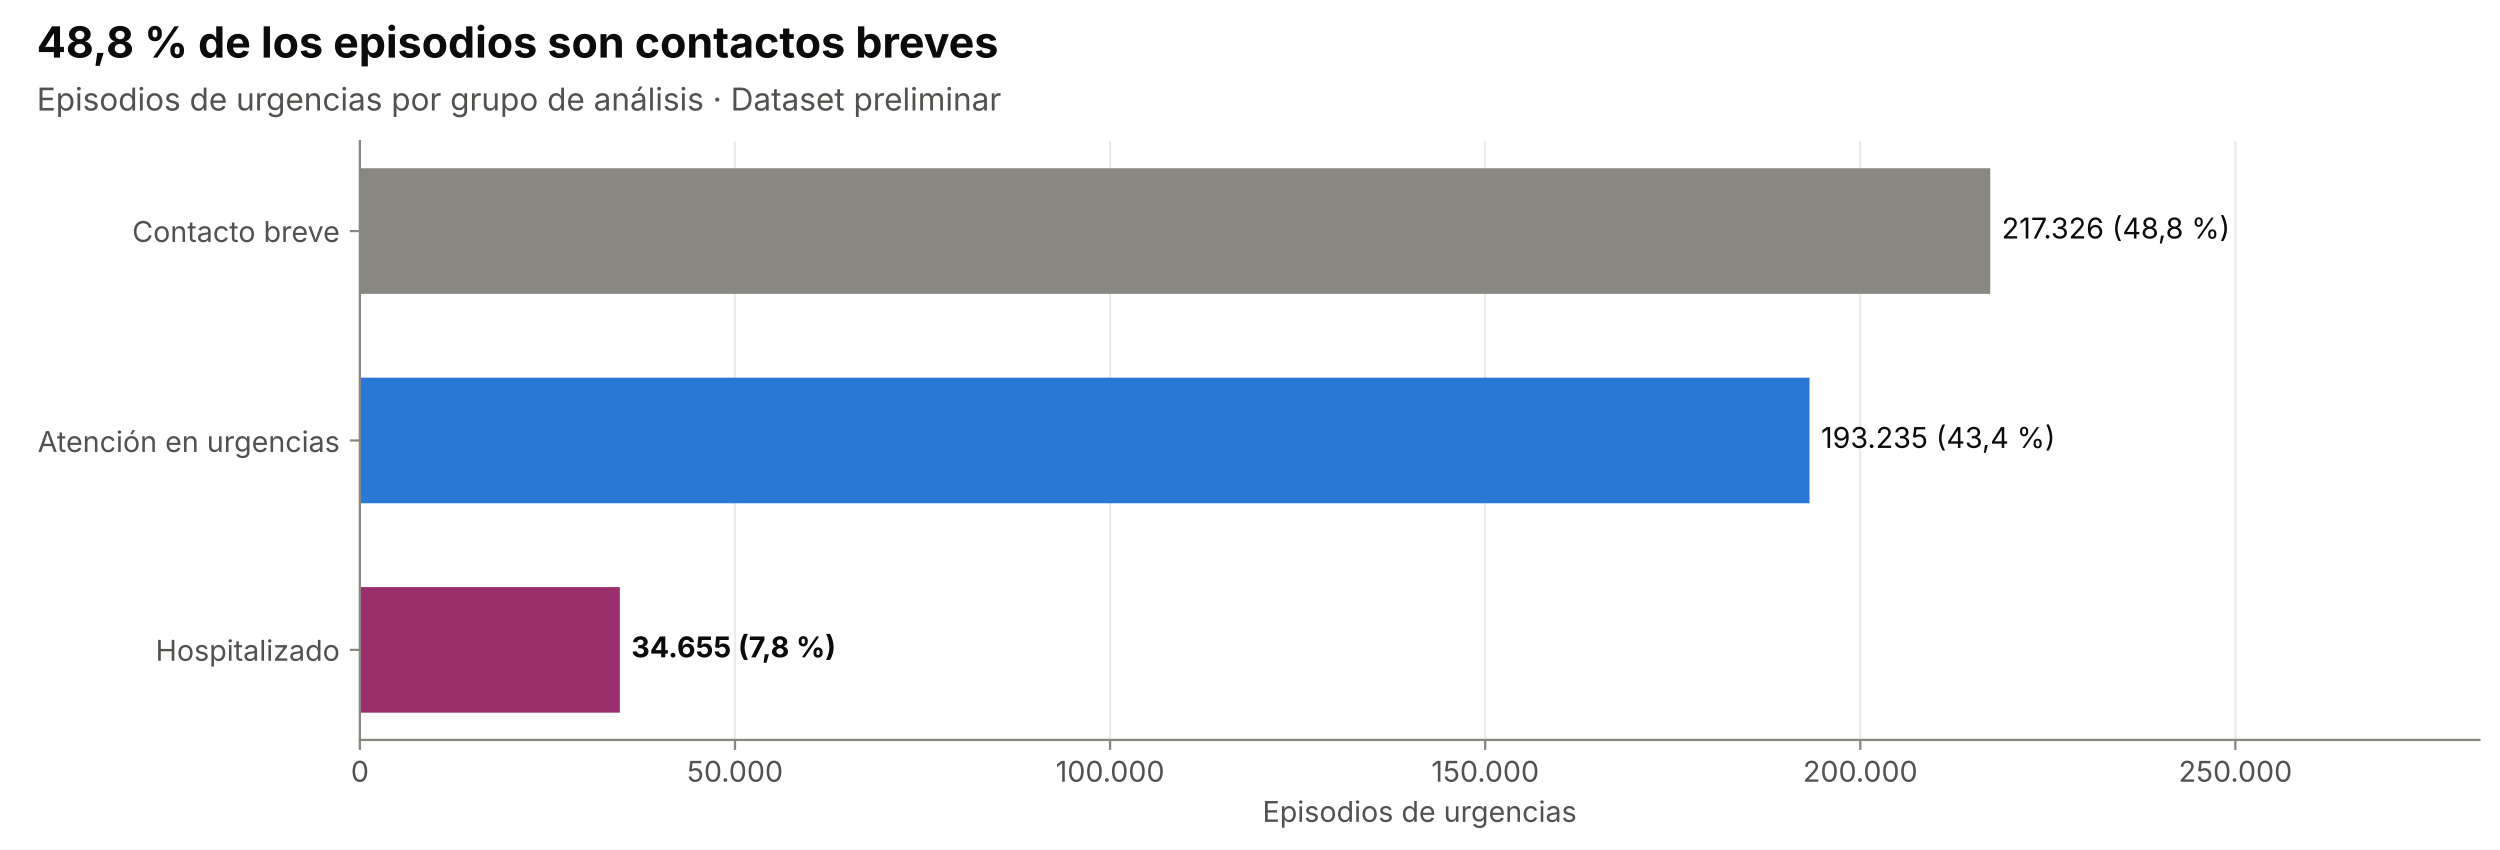
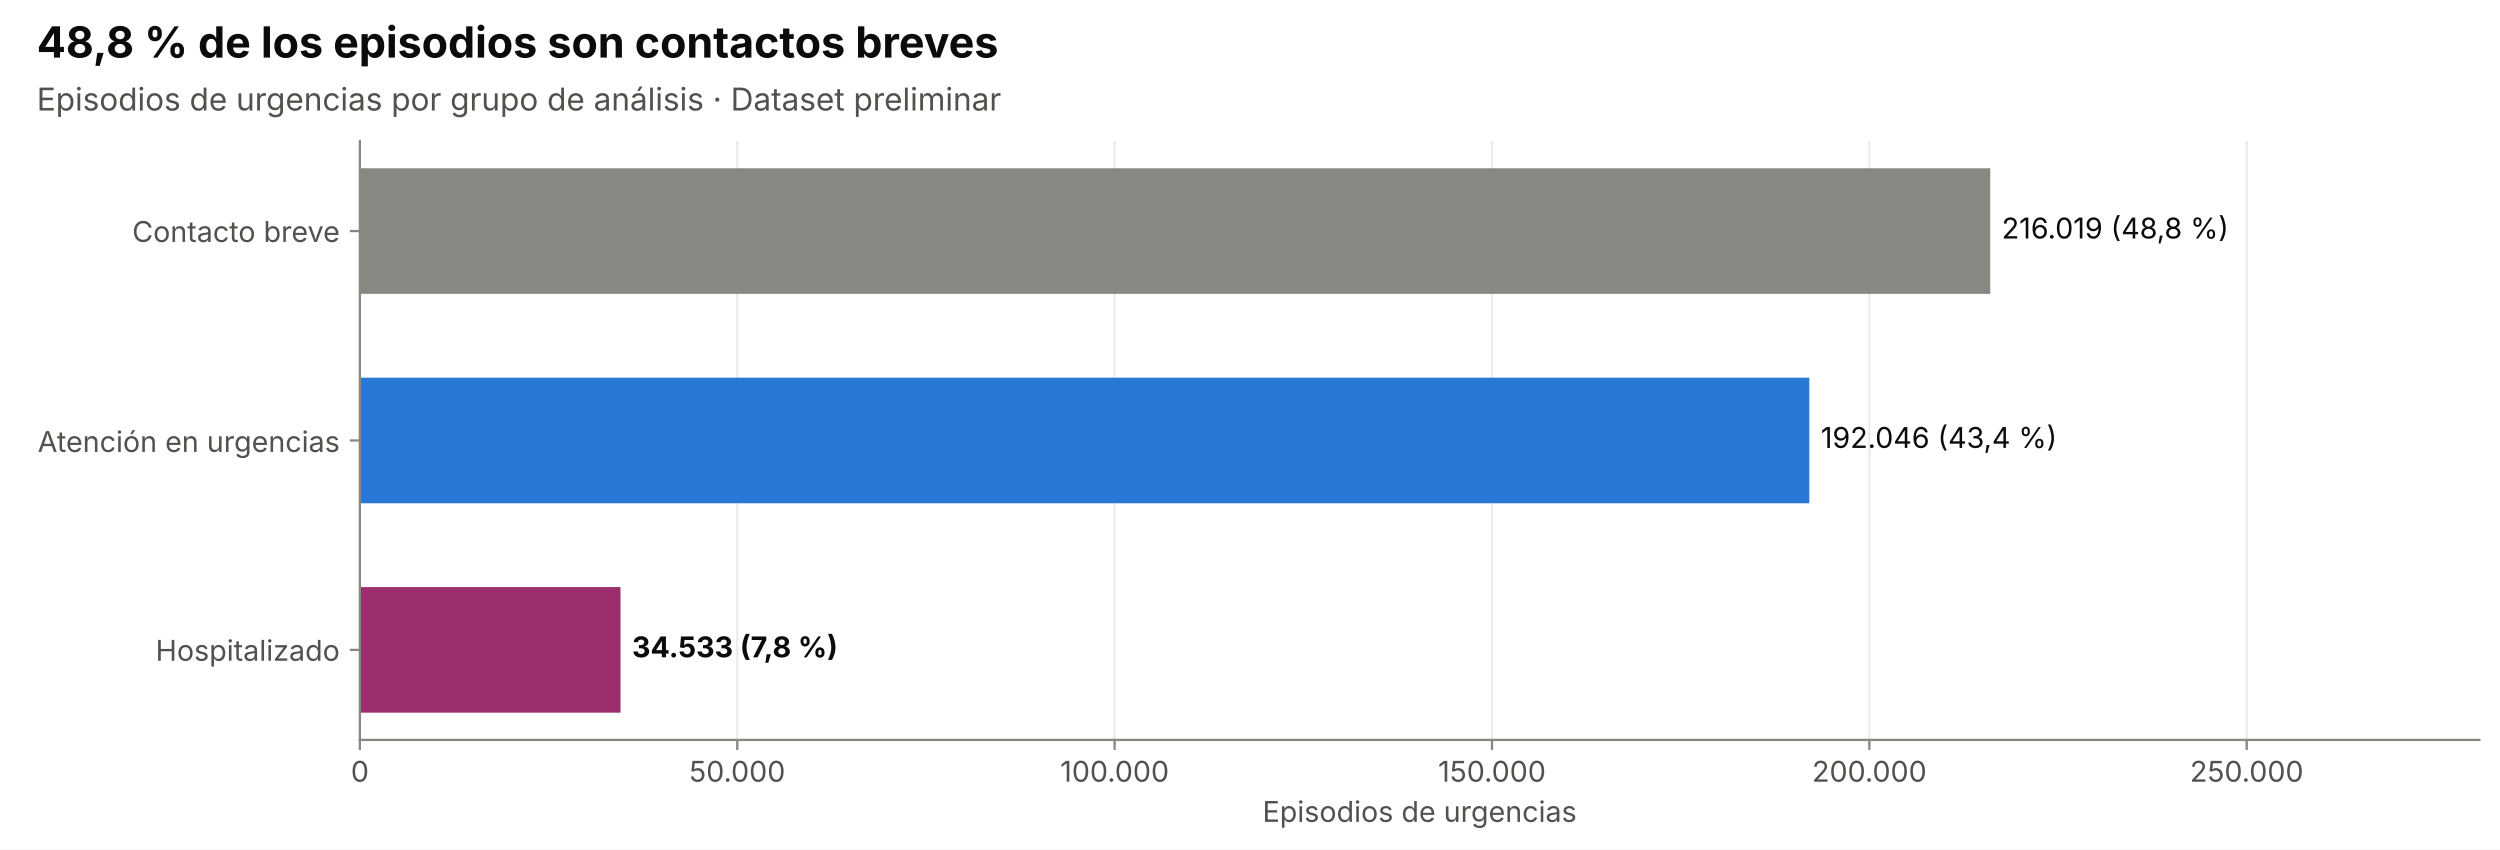
<svg xmlns="http://www.w3.org/2000/svg" xmlns:xlink="http://www.w3.org/1999/xlink" width="872.4pt" height="296.4pt" viewBox="0 0 872.4 296.4" version="1.1">
  <defs>
    <style type="text/css">*{stroke-linejoin: round; stroke-linecap: butt}</style>
  </defs>
  <g id="figure_1">
    <g id="patch_1">
      <path d="M 0 296.4  L 872.4 296.4  L 872.4 0  L 0 0  z " style="fill: #ffffff" />
    </g>
    <g id="axes_1">
      <g id="patch_2">
        <path d="M 125.583 258.199  L 865.2 258.199  L 865.2 49.208  L 125.583 49.208  z " style="fill: #ffffff" />
      </g>
      <g id="matplotlib.axis_1">
        <g id="xtick_1">
          <g id="line2d_1">
-             <path d="M 125.583 258.199  L 125.583 49.208  " clip-path="url(#p31e01b9184)" style="fill: none; stroke: #ecebe5; stroke-width: 0.8; stroke-linecap: square" />
+             <path d="M 125.583 258.199  L 125.583 49.208  " clip-path="url(#p8e2507ea48)" style="fill: none; stroke: #ecebe5; stroke-width: 0.8; stroke-linecap: square" />
          </g>
          <g id="line2d_2">
            <defs>
-               <path id="m50bb2280c1" d="M 0 0  L 0 3.5  " style="stroke: #898781; stroke-width: 0.8" />
+               <path id="m79d53fdf3c" d="M 0 0  L 0 3.5  " style="stroke: #898781; stroke-width: 0.8" />
            </defs>
            <g>
-               <use xlink:href="#m50bb2280c1" x="125.583" y="258.199" style="fill: #898781; stroke: #898781; stroke-width: 0.8" />
+               <use xlink:href="#m79d53fdf3c" x="125.583" y="258.199" style="fill: #898781; stroke: #898781; stroke-width: 0.8" />
            </g>
          </g>
          <g id="text_1">
            <text style="font-size: 10px; font-family: 'Inter', 'Segoe UI', 'DejaVu Sans', sans-serif; text-anchor: middle; fill: #52514e" x="125.583" y="272.796" transform="rotate(-0 125.5828 272.7964)">0</text>
          </g>
        </g>
        <g id="xtick_2">
          <g id="line2d_3">
-             <path d="M 256.477 258.199  L 256.477 49.208  " clip-path="url(#p31e01b9184)" style="fill: none; stroke: #ecebe5; stroke-width: 0.8; stroke-linecap: square" />
+             <path d="M 257.269 258.199  L 257.269 49.208  " clip-path="url(#p8e2507ea48)" style="fill: none; stroke: #ecebe5; stroke-width: 0.8; stroke-linecap: square" />
          </g>
          <g id="line2d_4">
            <g>
-               <use xlink:href="#m50bb2280c1" x="256.477" y="258.199" style="fill: #898781; stroke: #898781; stroke-width: 0.8" />
+               <use xlink:href="#m79d53fdf3c" x="257.269" y="258.199" style="fill: #898781; stroke: #898781; stroke-width: 0.8" />
            </g>
          </g>
          <g id="text_2">
-             <text style="font-size: 10px; font-family: 'Inter', 'Segoe UI', 'DejaVu Sans', sans-serif; text-anchor: middle; fill: #52514e" x="256.477" y="272.796" transform="rotate(-0 256.4774 272.7964)">50.000</text>
+             <text style="font-size: 10px; font-family: 'Inter', 'Segoe UI', 'DejaVu Sans', sans-serif; text-anchor: middle; fill: #52514e" x="257.269" y="272.796" transform="rotate(-0 257.2694 272.7964)">50.000</text>
          </g>
        </g>
        <g id="xtick_3">
          <g id="line2d_5">
-             <path d="M 387.372 258.199  L 387.372 49.208  " clip-path="url(#p31e01b9184)" style="fill: none; stroke: #ecebe5; stroke-width: 0.8; stroke-linecap: square" />
+             <path d="M 388.956 258.199  L 388.956 49.208  " clip-path="url(#p8e2507ea48)" style="fill: none; stroke: #ecebe5; stroke-width: 0.8; stroke-linecap: square" />
          </g>
          <g id="line2d_6">
            <g>
-               <use xlink:href="#m50bb2280c1" x="387.372" y="258.199" style="fill: #898781; stroke: #898781; stroke-width: 0.8" />
+               <use xlink:href="#m79d53fdf3c" x="388.956" y="258.199" style="fill: #898781; stroke: #898781; stroke-width: 0.8" />
            </g>
          </g>
          <g id="text_3">
-             <text style="font-size: 10px; font-family: 'Inter', 'Segoe UI', 'DejaVu Sans', sans-serif; text-anchor: middle; fill: #52514e" x="387.372" y="272.796" transform="rotate(-0 387.372 272.7964)">100.000</text>
+             <text style="font-size: 10px; font-family: 'Inter', 'Segoe UI', 'DejaVu Sans', sans-serif; text-anchor: middle; fill: #52514e" x="388.956" y="272.796" transform="rotate(-0 388.9559 272.7964)">100.000</text>
          </g>
        </g>
        <g id="xtick_4">
          <g id="line2d_7">
-             <path d="M 518.267 258.199  L 518.267 49.208  " clip-path="url(#p31e01b9184)" style="fill: none; stroke: #ecebe5; stroke-width: 0.8; stroke-linecap: square" />
+             <path d="M 520.642 258.199  L 520.642 49.208  " clip-path="url(#p8e2507ea48)" style="fill: none; stroke: #ecebe5; stroke-width: 0.8; stroke-linecap: square" />
          </g>
          <g id="line2d_8">
            <g>
-               <use xlink:href="#m50bb2280c1" x="518.267" y="258.199" style="fill: #898781; stroke: #898781; stroke-width: 0.8" />
+               <use xlink:href="#m79d53fdf3c" x="520.642" y="258.199" style="fill: #898781; stroke: #898781; stroke-width: 0.8" />
            </g>
          </g>
          <g id="text_4">
-             <text style="font-size: 10px; font-family: 'Inter', 'Segoe UI', 'DejaVu Sans', sans-serif; text-anchor: middle; fill: #52514e" x="518.267" y="272.796" transform="rotate(-0 518.2666 272.7964)">150.000</text>
+             <text style="font-size: 10px; font-family: 'Inter', 'Segoe UI', 'DejaVu Sans', sans-serif; text-anchor: middle; fill: #52514e" x="520.642" y="272.796" transform="rotate(-0 520.6425 272.7964)">150.000</text>
          </g>
        </g>
        <g id="xtick_5">
          <g id="line2d_9">
-             <path d="M 649.161 258.199  L 649.161 49.208  " clip-path="url(#p31e01b9184)" style="fill: none; stroke: #ecebe5; stroke-width: 0.8; stroke-linecap: square" />
+             <path d="M 652.329 258.199  L 652.329 49.208  " clip-path="url(#p8e2507ea48)" style="fill: none; stroke: #ecebe5; stroke-width: 0.8; stroke-linecap: square" />
          </g>
          <g id="line2d_10">
            <g>
-               <use xlink:href="#m50bb2280c1" x="649.161" y="258.199" style="fill: #898781; stroke: #898781; stroke-width: 0.8" />
+               <use xlink:href="#m79d53fdf3c" x="652.329" y="258.199" style="fill: #898781; stroke: #898781; stroke-width: 0.8" />
            </g>
          </g>
          <g id="text_5">
-             <text style="font-size: 10px; font-family: 'Inter', 'Segoe UI', 'DejaVu Sans', sans-serif; text-anchor: middle; fill: #52514e" x="649.161" y="272.796" transform="rotate(-0 649.1612 272.7964)">200.000</text>
+             <text style="font-size: 10px; font-family: 'Inter', 'Segoe UI', 'DejaVu Sans', sans-serif; text-anchor: middle; fill: #52514e" x="652.329" y="272.796" transform="rotate(-0 652.329 272.7964)">200.000</text>
          </g>
        </g>
        <g id="xtick_6">
          <g id="line2d_11">
-             <path d="M 780.056 258.199  L 780.056 49.208  " clip-path="url(#p31e01b9184)" style="fill: none; stroke: #ecebe5; stroke-width: 0.8; stroke-linecap: square" />
+             <path d="M 784.016 258.199  L 784.016 49.208  " clip-path="url(#p8e2507ea48)" style="fill: none; stroke: #ecebe5; stroke-width: 0.8; stroke-linecap: square" />
          </g>
          <g id="line2d_12">
            <g>
-               <use xlink:href="#m50bb2280c1" x="780.056" y="258.199" style="fill: #898781; stroke: #898781; stroke-width: 0.8" />
+               <use xlink:href="#m79d53fdf3c" x="784.016" y="258.199" style="fill: #898781; stroke: #898781; stroke-width: 0.8" />
            </g>
          </g>
          <g id="text_6">
-             <text style="font-size: 10px; font-family: 'Inter', 'Segoe UI', 'DejaVu Sans', sans-serif; text-anchor: middle; fill: #52514e" x="780.056" y="272.796" transform="rotate(-0 780.0557 272.7964)">250.000</text>
+             <text style="font-size: 10px; font-family: 'Inter', 'Segoe UI', 'DejaVu Sans', sans-serif; text-anchor: middle; fill: #52514e" x="784.016" y="272.796" transform="rotate(-0 784.0156 272.7964)">250.000</text>
          </g>
        </g>
        <g id="text_7">
          <text style="font-size: 10px; font-family: 'Inter', 'Segoe UI', 'DejaVu Sans', sans-serif; text-anchor: middle; fill: #52514e" x="495.391" y="286.797" transform="rotate(-0 495.3912 286.7972)">Episodios de urgencias</text>
        </g>
      </g>
      <g id="matplotlib.axis_2">
        <g id="ytick_1">
          <g id="line2d_13">
            <defs>
-               <path id="m98a1a062d6" d="M 0 0  L -3.5 0  " style="stroke: #898781; stroke-width: 0.8" />
+               <path id="m30bcc054a0" d="M 0 0  L -3.5 0  " style="stroke: #898781; stroke-width: 0.8" />
            </defs>
            <g>
-               <use xlink:href="#m98a1a062d6" x="125.583" y="80.629" style="fill: #898781; stroke: #898781; stroke-width: 0.8" />
+               <use xlink:href="#m30bcc054a0" x="125.583" y="80.629" style="fill: #898781; stroke: #898781; stroke-width: 0.8" />
            </g>
          </g>
          <g id="text_8">
            <text style="font-size: 10px; font-family: 'Inter', 'Segoe UI', 'DejaVu Sans', sans-serif; text-anchor: end; fill: #52514e" x="118.583" y="84.428" transform="rotate(-0 118.5828 84.42849)">Contacto breve</text>
          </g>
        </g>
        <g id="ytick_2">
          <g id="line2d_14">
            <g>
-               <use xlink:href="#m98a1a062d6" x="125.583" y="153.703" style="fill: #898781; stroke: #898781; stroke-width: 0.8" />
+               <use xlink:href="#m30bcc054a0" x="125.583" y="153.703" style="fill: #898781; stroke: #898781; stroke-width: 0.8" />
            </g>
          </g>
          <g id="text_9">
            <text style="font-size: 10px; font-family: 'Inter', 'Segoe UI', 'DejaVu Sans', sans-serif; text-anchor: end; fill: #52514e" x="118.583" y="157.702" transform="rotate(-0 118.5828 157.7023)">Atención en urgencias</text>
          </g>
        </g>
        <g id="ytick_3">
          <g id="line2d_15">
            <g>
-               <use xlink:href="#m98a1a062d6" x="125.583" y="226.777" style="fill: #898781; stroke: #898781; stroke-width: 0.8" />
+               <use xlink:href="#m30bcc054a0" x="125.583" y="226.777" style="fill: #898781; stroke: #898781; stroke-width: 0.8" />
            </g>
          </g>
          <g id="text_10">
            <text style="font-size: 10px; font-family: 'Inter', 'Segoe UI', 'DejaVu Sans', sans-serif; text-anchor: end; fill: #52514e" x="118.583" y="230.576" transform="rotate(-0 118.5828 230.5762)">Hospitalizado</text>
          </g>
        </g>
      </g>
      <g id="patch_3">
-         <path d="M 125.583 102.551  L 694.519 102.551  L 694.519 58.707  L 125.583 58.707  z " clip-path="url(#p31e01b9184)" style="fill: #898781" />
+         <path d="M 125.583 102.551  L 694.519 102.551  L 694.519 58.707  L 125.583 58.707  z " clip-path="url(#p8e2507ea48)" style="fill: #898781" />
      </g>
      <g id="patch_4">
-         <path d="M 125.583 175.625  L 631.451 175.625  L 631.451 131.781  L 125.583 131.781  z " clip-path="url(#p31e01b9184)" style="fill: #2a78d6" />
+         <path d="M 125.583 175.625  L 631.38 175.625  L 631.38 131.781  L 125.583 131.781  z " clip-path="url(#p8e2507ea48)" style="fill: #2a78d6" />
      </g>
      <g id="patch_5">
-         <path d="M 125.583 248.699  L 216.306 248.699  L 216.306 204.855  L 125.583 204.855  z " clip-path="url(#p31e01b9184)" style="fill: #9b2f6e" />
+         <path d="M 125.583 248.699  L 216.533 248.699  L 216.533 204.855  L 125.583 204.855  z " clip-path="url(#p8e2507ea48)" style="fill: #9b2f6e" />
      </g>
      <g id="patch_6">
        <path d="M 125.583 258.199  L 125.583 49.208  " style="fill: none; stroke: #898781; stroke-width: 0.8; stroke-linejoin: miter; stroke-linecap: square" />
      </g>
      <g id="patch_7">
        <path d="M 125.583 258.199  L 865.2 258.199  " style="fill: none; stroke: #898781; stroke-width: 0.8; stroke-linejoin: miter; stroke-linecap: square" />
      </g>
      <g id="text_11">
-         <text style="font-size: 10px; font-family: 'Inter', 'Segoe UI', 'DejaVu Sans', sans-serif; text-anchor: start; fill: #0b0b0b" x="698.519" y="83.227" transform="rotate(-0 698.5187 83.22692)">217.326 (48,8 %)</text>
+         <text style="font-size: 10px; font-family: 'Inter', 'Segoe UI', 'DejaVu Sans', sans-serif; text-anchor: start; fill: #0b0b0b" x="698.519" y="83.227" transform="rotate(-0 698.5187 83.22692)">216.019 (48,8 %)</text>
      </g>
      <g id="text_12">
-         <text style="font-size: 10px; font-family: 'Inter', 'Segoe UI', 'DejaVu Sans', sans-serif; text-anchor: start; fill: #0b0b0b" x="635.451" y="156.301" transform="rotate(-0 635.4511 156.3008)">193.235 (43,4 %)</text>
+         <text style="font-size: 10px; font-family: 'Inter', 'Segoe UI', 'DejaVu Sans', sans-serif; text-anchor: start; fill: #0b0b0b" x="635.38" y="156.301" transform="rotate(-0 635.3803 156.3008)">192.046 (43,4 %)</text>
      </g>
      <g id="text_13">
-         <text style="font-weight: 700; font-size: 10px; font-family: 'Inter', 'Segoe UI', 'DejaVu Sans', sans-serif; text-anchor: start; fill: #0b0b0b" x="220.306" y="229.375" transform="rotate(-0 220.3058 229.3746)">34.655 (7,8 %)</text>
+         <text style="font-weight: 700; font-size: 10px; font-family: 'Inter', 'Segoe UI', 'DejaVu Sans', sans-serif; text-anchor: start; fill: #0b0b0b" x="220.533" y="229.375" transform="rotate(-0 220.5334 229.3746)">34.533 (7,8 %)</text>
      </g>
    </g>
    <g id="subtitulo_hallazgo">
      <text style="font-size: 11px; font-family: 'Inter', 'Segoe UI', 'DejaVu Sans', sans-serif; text-anchor: start; fill: #52514e" x="12.84" y="38.564" transform="rotate(-0 12.83976 38.56445)">Episodios de urgencias por grupo de análisis · Dataset preliminar</text>
    </g>
    <g id="titulo_hallazgo">
      <text style="font-weight: 700; font-size: 15px; font-family: 'Inter', 'Segoe UI', 'DejaVu Sans', sans-serif; fill: #0b0b0b" transform="translate(12.83976 20.09912)">48,8 % de los episodios son contactos breves</text>
      <text style="font-weight: 700; font-size: 15px; font-family: 'Inter', 'Segoe UI', 'DejaVu Sans', sans-serif; fill: #0b0b0b" transform="translate(12.83976 38.10205)" />
    </g>
  </g>
  <defs>
-     <clipPath id="p31e01b9184">
+     <clipPath id="p8e2507ea48">
      <rect x="125.583" y="49.208" width="739.617" height="208.991" />
    </clipPath>
  </defs>
</svg>
